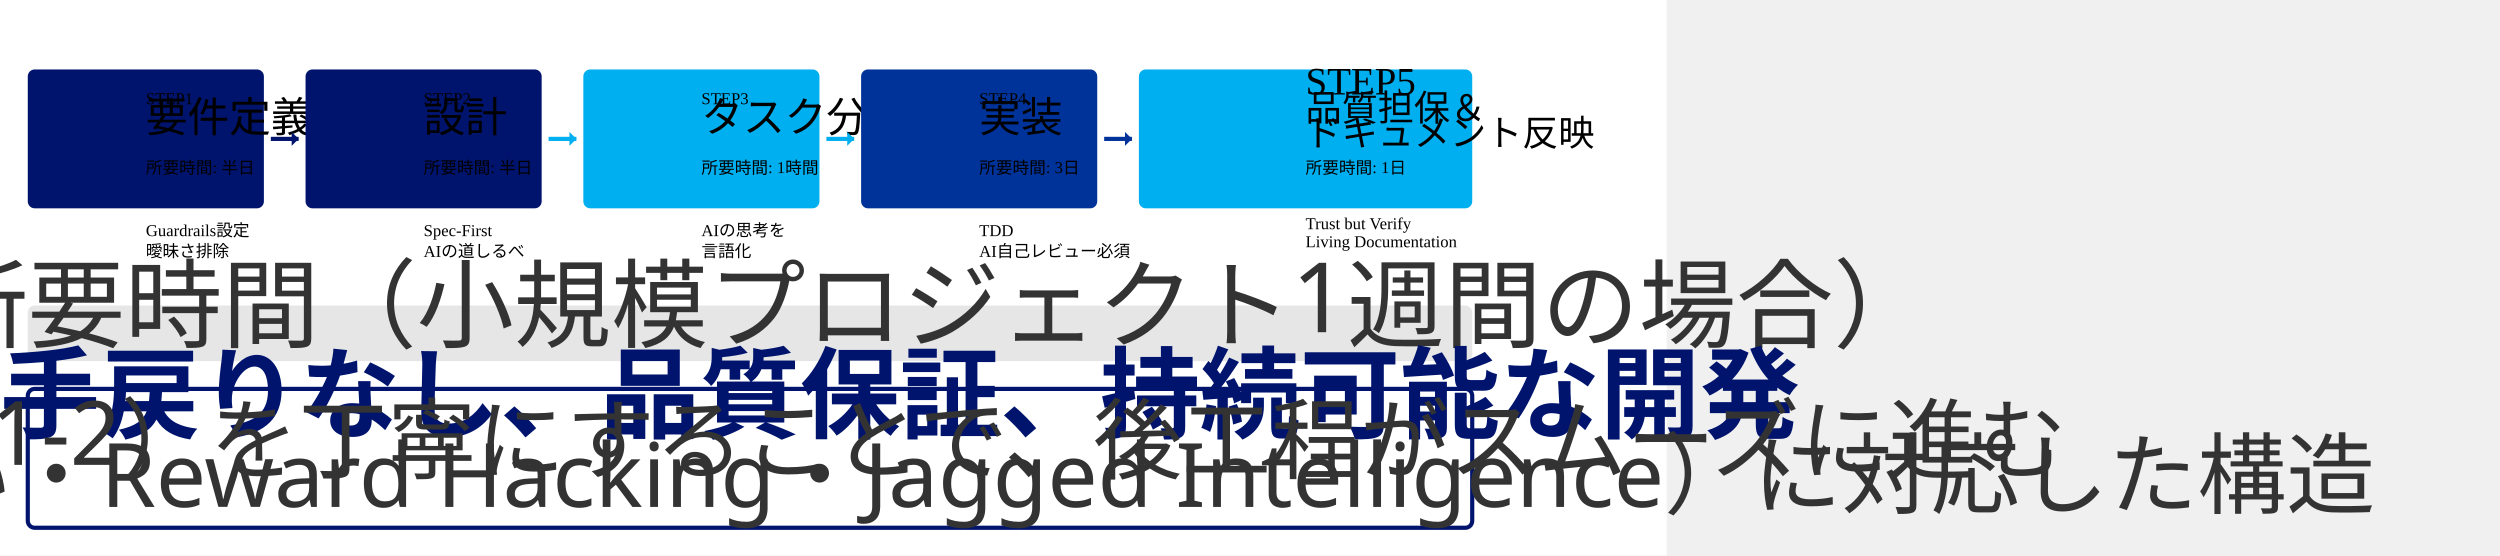
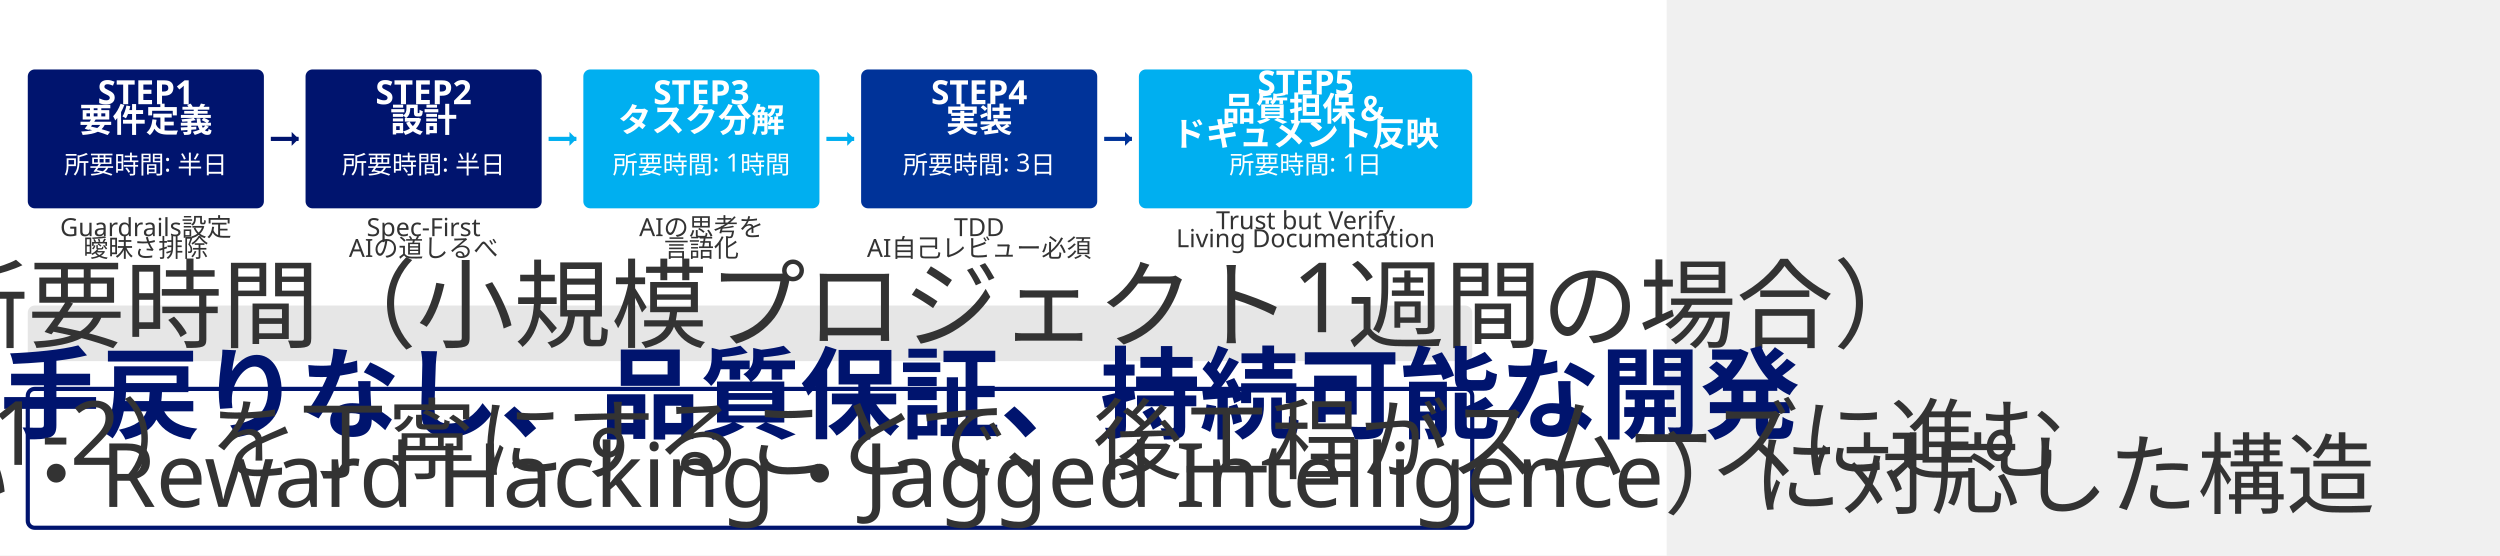
<svg xmlns="http://www.w3.org/2000/svg" viewBox="0 0 1800 400">
  <defs>
    <style>
      .step { font-family: 'Noto Sans JP', sans-serif; font-size: 70px; font-weight: bold; fill: white; text-anchor: middle; }
      .arrow { font-family: Arial, sans-serif; font-size: 100px; fill: #00AFF0; font-weight: bold; }
+       .title { font-family: 'Noto Sans JP', sans-serif; font-size: 24px; font-weight: bold; fill: white; text-anchor: middle; }
+       .time { font-family: 'Noto Sans JP', sans-serif; font-size: 18px; fill: white; text-anchor: middle; }
+       .point { font-family: 'Noto Sans JP', sans-serif; font-size: 18px; fill: #333333; text-anchor: middle; }
    </style>
  </defs>
  <rect width="1200" height="400" fill="#FFFFFF" />
  <rect x="20" y="50" width="170" height="100" fill="#00146E" rx="5" />
  <text x="105" y="75" class="title">STEP1</text>
  <text x="105" y="95" class="title" font-size="30">要件定義</text>
  <text x="105" y="125" class="time">所要時間: 半日</text>
  <text x="105" y="170" class="point">Guardrails設定</text>
  <text x="105" y="185" class="point">曖昧さ排除</text>
  <line x1="195" y1="100" x2="215" y2="100" stroke="#00146E" stroke-width="3" />
  <polygon points="215,100 210,95 210,105" fill="#00146E" />
  <rect x="220" y="50" width="170" height="100" fill="#00146E" rx="5" />
  <text x="305" y="75" class="title">STEP2</text>
  <text x="305" y="95" class="title" font-size="30">設計</text>
  <text x="305" y="125" class="time">所要時間: 半日</text>
  <text x="305" y="170" class="point">Spec-First</text>
  <text x="305" y="185" class="point">AIの道しるべ</text>
  <line x1="395" y1="100" x2="415" y2="100" stroke="#00AFF0" stroke-width="3" />
  <polygon points="415,100 410,95 410,105" fill="#00AFF0" />
  <rect x="420" y="50" width="170" height="100" fill="#00AFF0" rx="5" />
  <text x="505" y="75" class="title">STEP3</text>
  <text x="505" y="95" class="title" font-size="30">タスク分解</text>
  <text x="505" y="125" class="time">所要時間: 1時間</text>
  <text x="505" y="170" class="point">AIの思考を</text>
  <text x="505" y="185" class="point">言語化</text>
  <line x1="595" y1="100" x2="615" y2="100" stroke="#00AFF0" stroke-width="3" />
  <polygon points="615,100 610,95 610,105" fill="#00AFF0" />
  <rect x="620" y="50" width="170" height="100" fill="#003399" rx="5" />
  <text x="705" y="75" class="title">STEP4</text>
  <text x="705" y="95" class="title" font-size="30">実装</text>
  <text x="705" y="125" class="time">所要時間: 3日</text>
  <text x="705" y="170" class="point">TDD</text>
  <text x="705" y="185" class="point">AI自己レビュー必須</text>
  <line x1="795" y1="100" x2="815" y2="100" stroke="#003399" stroke-width="3" />
  <polygon points="815,100 810,95 810,105" fill="#003399" />
  <rect x="820" y="50" width="240" height="100" fill="#00AFF0" rx="5" />
  <text x="940" y="68" class="title" font-size="28">STEP5</text>
  <text x="940" y="87" class="title" font-size="26">品質担保＆</text>
  <text x="940" y="105" class="title" font-size="26">ドキュメント反映</text>
  <text x="940" y="125" class="time">所要時間: 1日</text>
-   <text x="940" y="165" class="point" font-size="12">Trust but Verify</text>
-   <text x="940" y="178" class="point" font-size="12">Living Documentation</text>
+   <text x="940" y="165" class="point">Trust but Verify</text>
+   <text x="940" y="178" class="point">Living Documentation</text>
  <rect x="20" y="220" width="1040" height="40" fill="#E6E6E6" rx="5" />
  <text x="600" y="245" style="font-family: 'Noto Sans JP', sans-serif; font-size: 70px; fill: #333333; text-anchor: middle;">
    合計所要時間（小規模プロジェクト1週間の場合）
  </text>
  <rect x="20" y="280" width="1040" height="100" fill="#FFFFFF" stroke="#00146E" stroke-width="3" rx="5" />
  <text x="540" y="310" style="font-family: 'Noto Sans JP', sans-serif; font-size: 72px; fill: #00146E; text-anchor: middle; font-weight: bold;">
    効果：手戻りなし、品質保証、持続可能な開発
  </text>
  <text x="540" y="340" style="font-family: 'Noto Sans JP', sans-serif; font-size: 64px; fill: #333333; text-anchor: middle;">
    前工程（STEP1-2）を丁寧にすることで、後工程がスムーズに進む
  </text>
  <text x="540" y="365" style="font-family: 'Noto Sans JP', sans-serif; font-size: 64px; fill: #333333; text-anchor: middle;">
    AIの制約（忘れっぽい・Reward Hacking・Jagged Intelligence）に対応した構造
  </text>
</svg>
